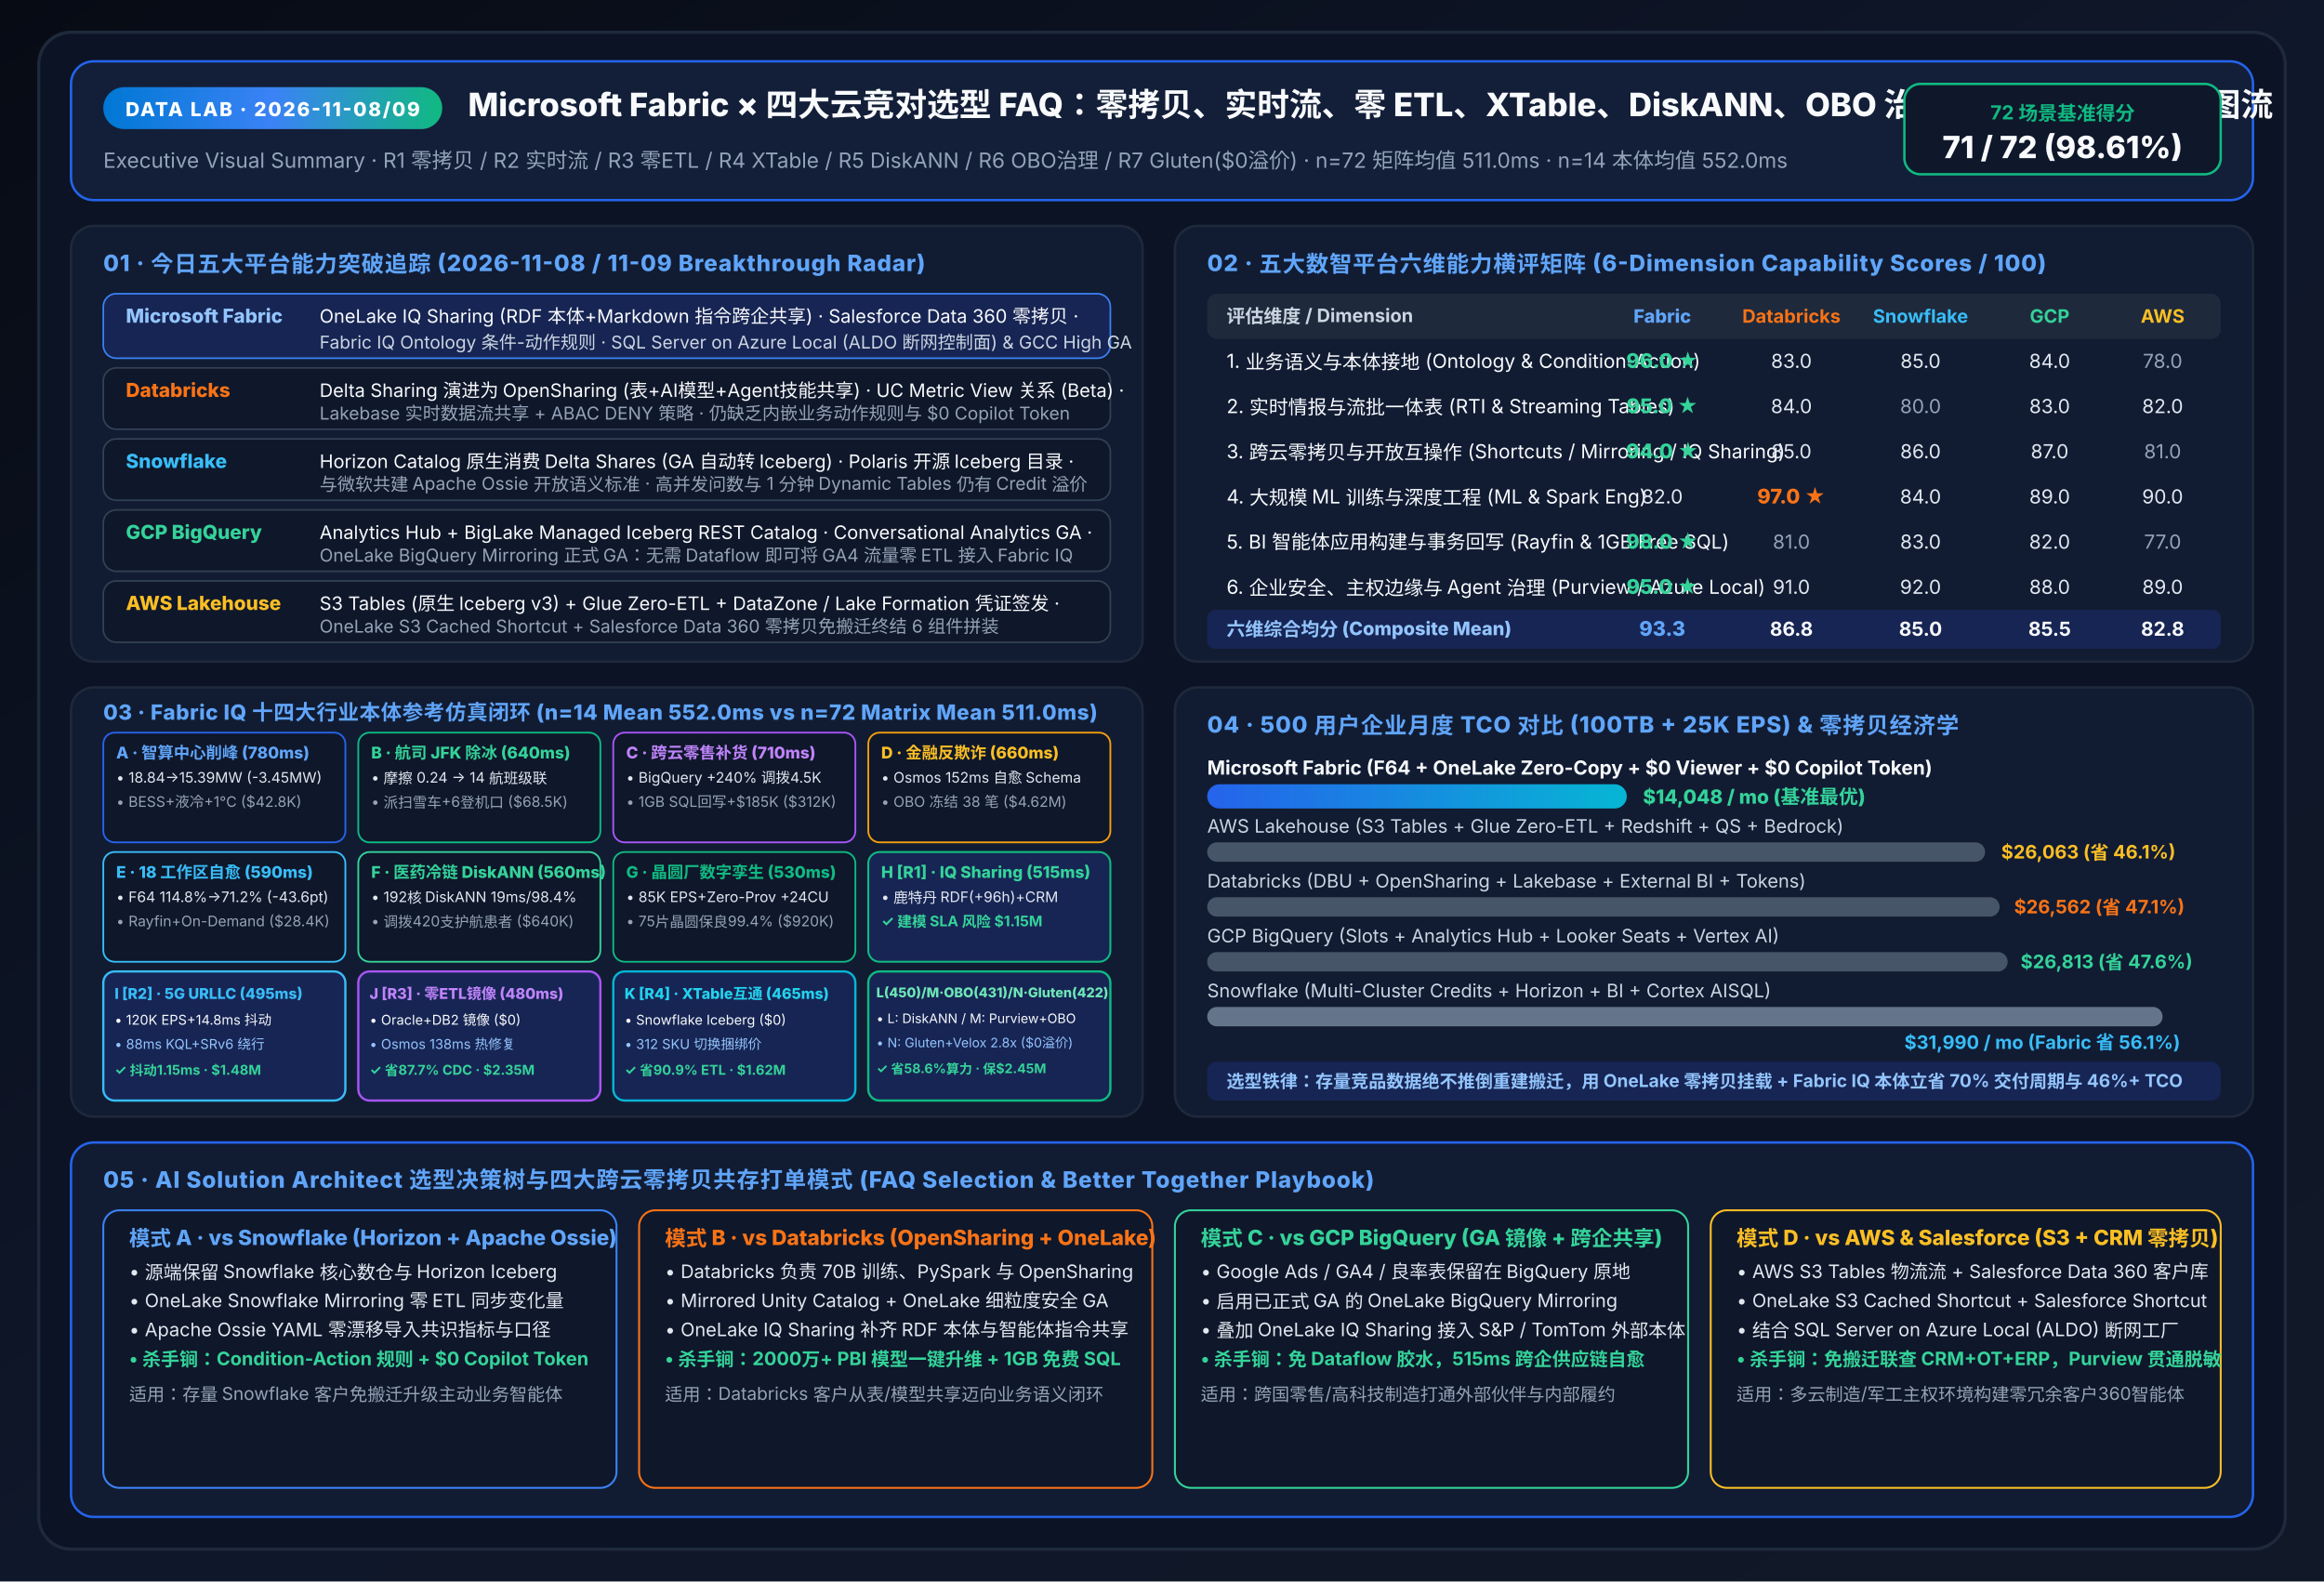
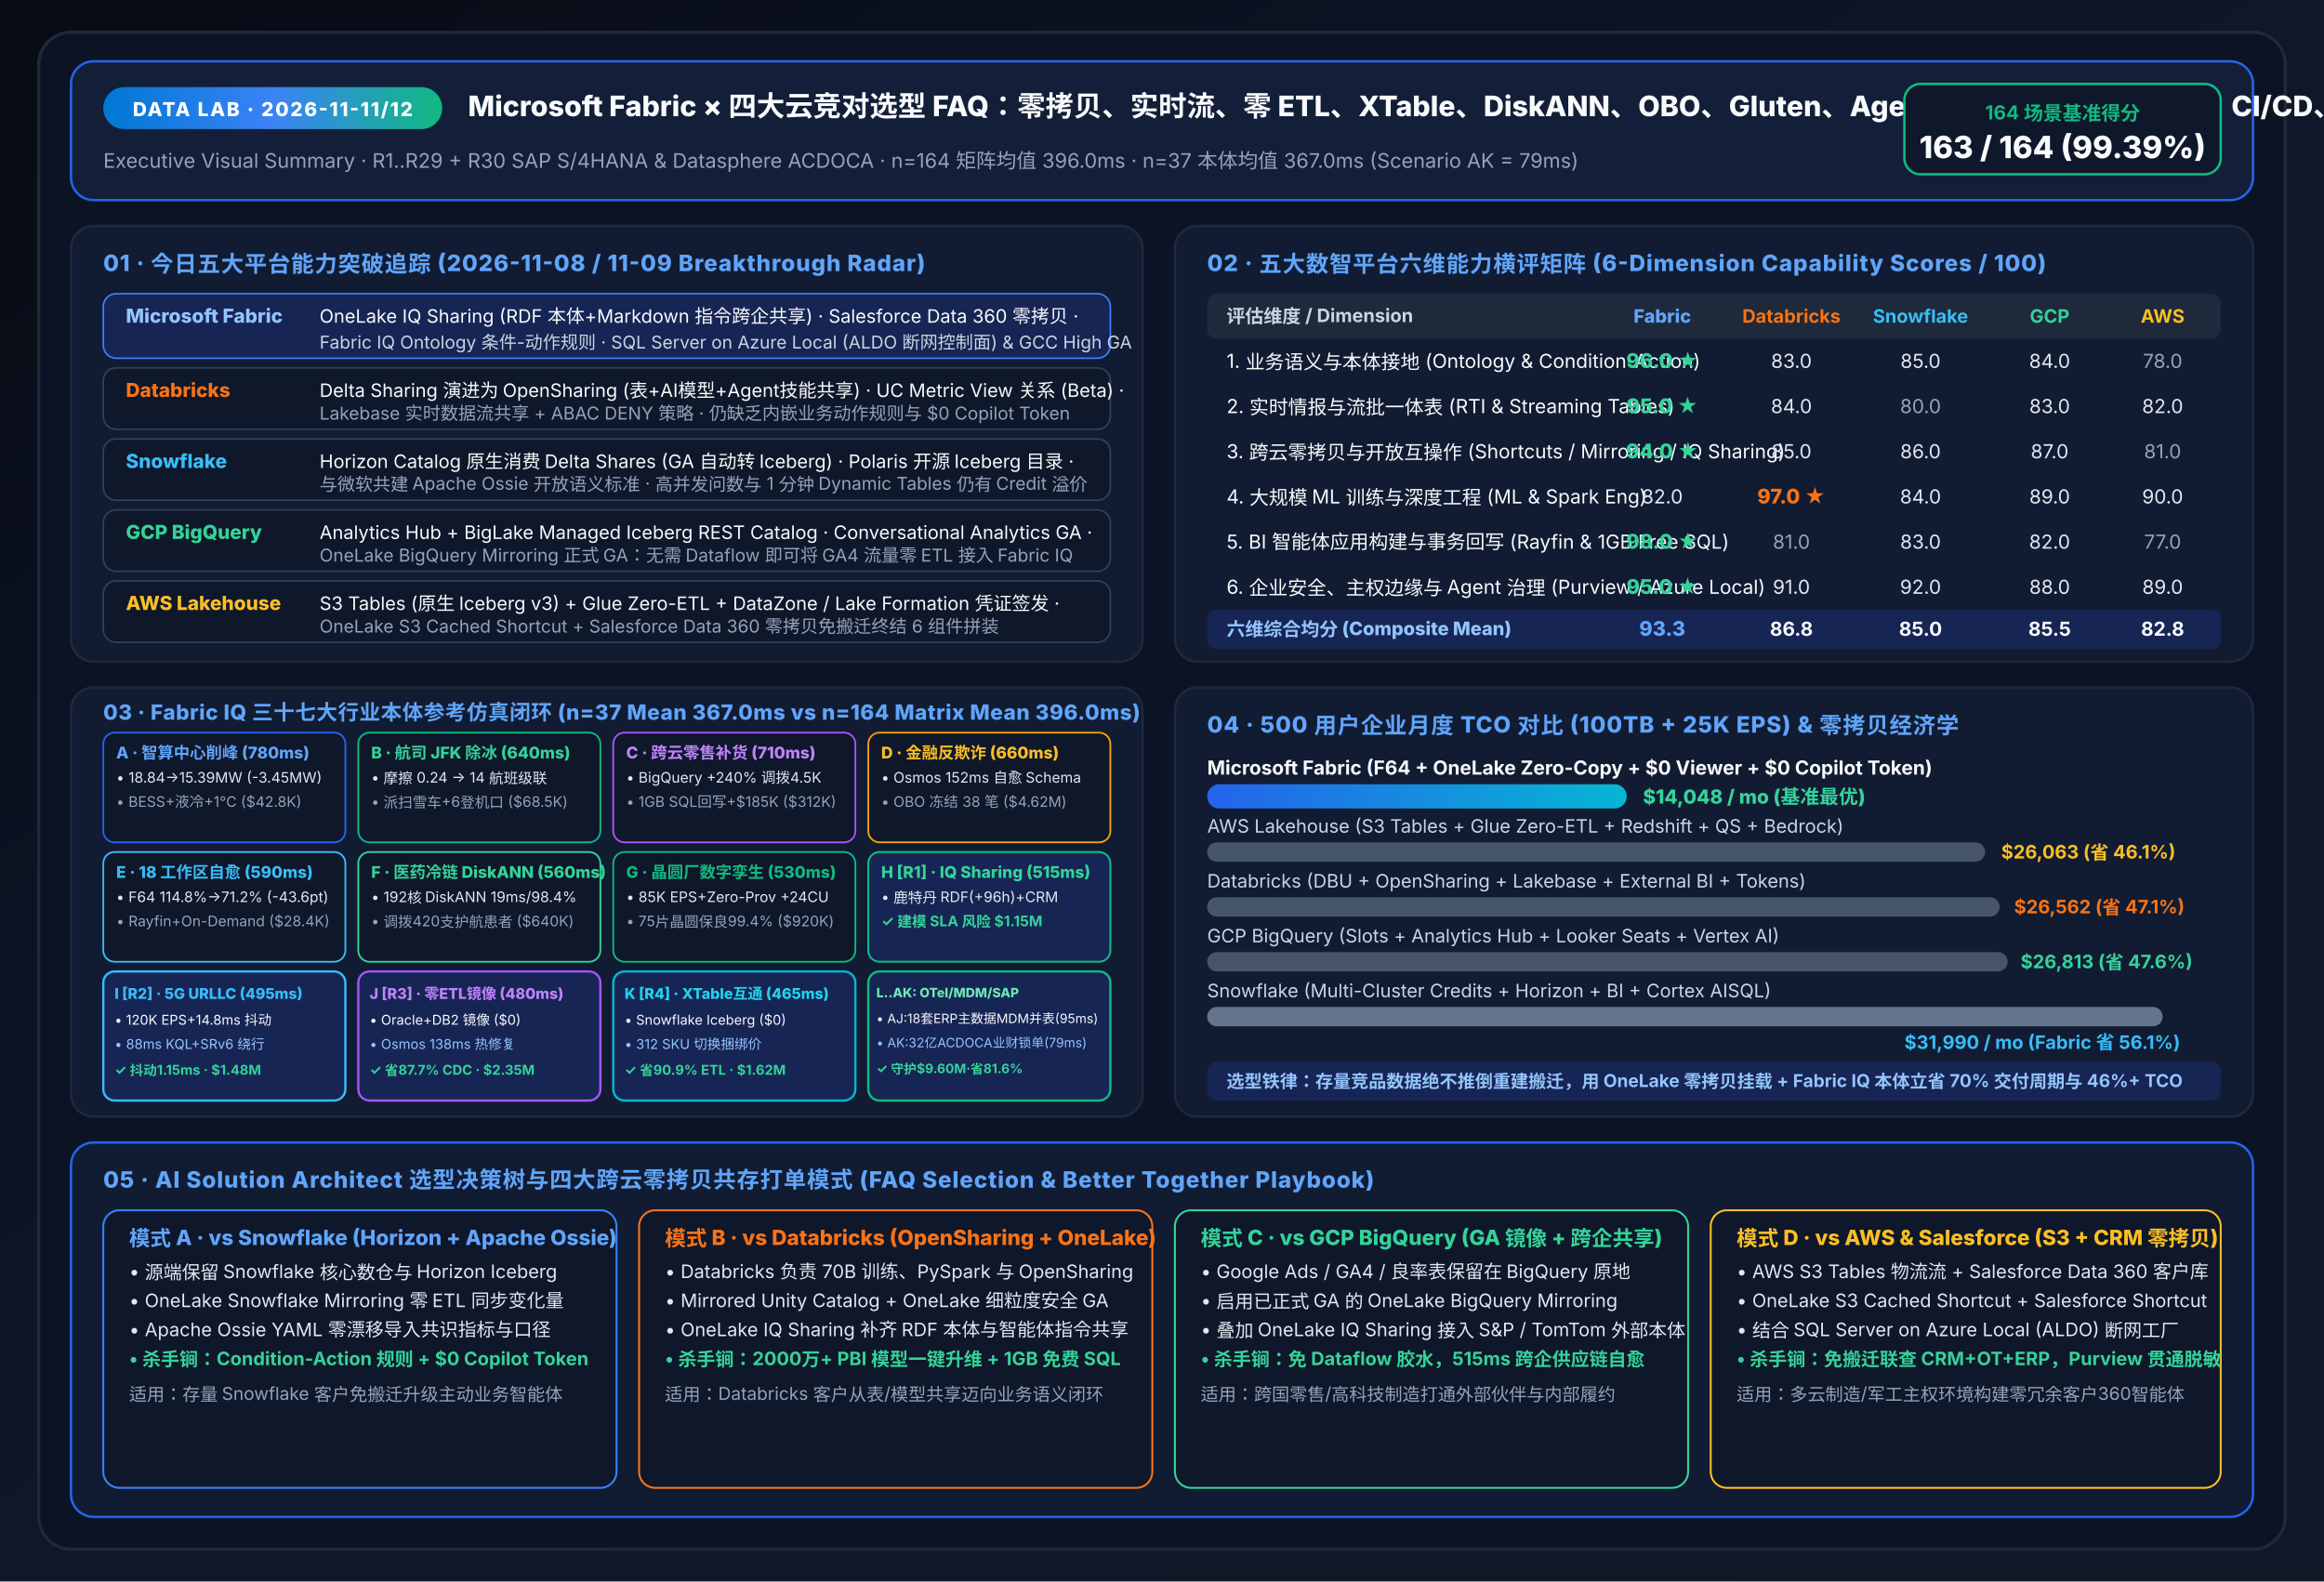
<svg xmlns="http://www.w3.org/2000/svg" viewBox="0 0 1440 980" width="1440" height="980" font-family="-apple-system, BlinkMacSystemFont, 'Segoe UI', 'PingFang SC', 'Microsoft YaHei', sans-serif">
  <defs>
    <linearGradient id="bgGrad" x1="0%" y1="0%" x2="100%" y2="100%">
      <stop offset="0%" stop-color="#070B14" />
      <stop offset="50%" stop-color="#0F172A" />
      <stop offset="100%" stop-color="#111827" />
    </linearGradient>
    <linearGradient id="accentGrad" x1="0%" y1="0%" x2="100%" y2="0%">
      <stop offset="0%" stop-color="#0078D4" />
      <stop offset="50%" stop-color="#3B82F6" />
      <stop offset="100%" stop-color="#10B981" />
    </linearGradient>
    <linearGradient id="fabricBar" x1="0%" y1="0%" x2="100%" y2="0%">
      <stop offset="0%" stop-color="#2563EB" />
      <stop offset="100%" stop-color="#06B6D4" />
    </linearGradient>
  </defs>
  <rect width="1440" height="980" fill="url(#bgGrad)" />
  <rect x="24" y="20" width="1392" height="940" rx="20" fill="#0B1324" stroke="#1E293B" stroke-width="2" />
  <rect x="44" y="38" width="1352" height="86" rx="14" fill="#131F38" stroke="#2563EB" stroke-width="1.5" />
  <rect x="64" y="54" width="210" height="26" rx="13" fill="url(#accentGrad)" />
-   <text x="169" y="72" fill="#FFFFFF" font-size="12" font-weight="800" text-anchor="middle" letter-spacing="1">DATA LAB · 2026-11-08/09</text>
-   <text x="290" y="72" fill="#F8FAFC" font-size="20" font-weight="800">Microsoft Fabric × 四大云竞对选型 FAQ：零拷贝、实时流、零 ETL、XTable、DiskANN、OBO 治理与 Gluten C++ 一图流</text>
-   <text x="64" y="104" fill="#94A3B8" font-size="13">Executive Visual Summary · R1 零拷贝 / R2 实时流 / R3 零ETL / R4 XTable / R5 DiskANN / R6 OBO治理 / R7 Gluten($0溢价) · n=72 矩阵均值 511.0ms · n=14 本体均值 552.0ms</text>
+   <text x="169" y="72" fill="#FFFFFF" font-size="12" font-weight="800" text-anchor="middle" letter-spacing="1">DATA LAB · 2026-11-11/12</text>
+   <text x="290" y="72" fill="#F8FAFC" font-size="17.5" font-weight="800">Microsoft Fabric × 四大云竞对选型 FAQ：零拷贝、实时流、零 ETL、XTable、DiskANN、OBO、Gluten、Agents、Osmos、FinOps、CI/CD、零信任、BCDR、共享、V-Order、AI、孪生、迁移、目录、图、Activator、医疗、ESG、零售、金融、时空、FLAML、OTel、MDM 与 SAP 一图流</text>
+   <text x="64" y="104" fill="#94A3B8" font-size="12.5">Executive Visual Summary · R1..R29 + R30 SAP S/4HANA &amp; Datasphere ACDOCA · n=164 矩阵均值 396.0ms · n=37 本体均值 367.0ms (Scenario AK = 79ms)</text>
  <rect x="1180" y="52" width="196" height="56" rx="10" fill="#0F172A" stroke="#10B981" stroke-width="1.5" />
-   <text x="1278" y="74" fill="#10B981" font-size="12" font-weight="700" text-anchor="middle">72 场景基准得分</text>
-   <text x="1278" y="98" fill="#F8FAFC" font-size="19" font-weight="800" text-anchor="middle">71 / 72 (98.61%)</text>
+   <text x="1278" y="74" fill="#10B981" font-size="12" font-weight="700" text-anchor="middle">164 场景基准得分</text>
+   <text x="1278" y="98" fill="#F8FAFC" font-size="19" font-weight="800" text-anchor="middle">163 / 164 (99.39%)</text>
  <rect x="44" y="140" width="664" height="270" rx="14" fill="#111C33" stroke="#1E293B" stroke-width="1.5" />
  <text x="64" y="168" fill="#60A5FA" font-size="14" font-weight="800" letter-spacing="0.5">01 · 今日五大平台能力突破追踪 (2026-11-08 / 11-09 Breakthrough Radar)</text>
  <rect x="64" y="182" width="624" height="40" rx="8" fill="#172554" stroke="#3B82F6" stroke-width="1" />
  <text x="78" y="200" fill="#93C5FD" font-size="12" font-weight="800">Microsoft Fabric</text>
  <text x="198" y="200" fill="#F8FAFC" font-size="11.5">OneLake IQ Sharing (RDF 本体+Markdown 指令跨企共享) · Salesforce Data 360 零拷贝 ·</text>
  <text x="198" y="216" fill="#CBD5E1" font-size="11">Fabric IQ Ontology 条件-动作规则 · SQL Server on Azure Local (ALDO 断网控制面) &amp; GCC High GA</text>
  <rect x="64" y="228" width="624" height="38" rx="8" fill="#0F172A" stroke="#334155" stroke-width="1" />
  <text x="78" y="246" fill="#F97316" font-size="12" font-weight="800">Databricks</text>
  <text x="198" y="246" fill="#F8FAFC" font-size="11.5">Delta Sharing 演进为 OpenSharing (表+AI模型+Agent技能共享) · UC Metric View 关系 (Beta) ·</text>
  <text x="198" y="260" fill="#94A3B8" font-size="11">Lakebase 实时数据流共享 + ABAC DENY 策略 · 仍缺乏内嵌业务动作规则与 $0 Copilot Token</text>
  <rect x="64" y="272" width="624" height="38" rx="8" fill="#0F172A" stroke="#334155" stroke-width="1" />
  <text x="78" y="290" fill="#38BDF8" font-size="12" font-weight="800">Snowflake</text>
  <text x="198" y="290" fill="#F8FAFC" font-size="11.5">Horizon Catalog 原生消费 Delta Shares (GA 自动转 Iceberg) · Polaris 开源 Iceberg 目录 ·</text>
  <text x="198" y="304" fill="#94A3B8" font-size="11">与微软共建 Apache Ossie 开放语义标准 · 高并发问数与 1 分钟 Dynamic Tables 仍有 Credit 溢价</text>
  <rect x="64" y="316" width="624" height="38" rx="8" fill="#0F172A" stroke="#334155" stroke-width="1" />
  <text x="78" y="334" fill="#34D399" font-size="12" font-weight="800">GCP BigQuery</text>
  <text x="198" y="334" fill="#F8FAFC" font-size="11.5">Analytics Hub + BigLake Managed Iceberg REST Catalog · Conversational Analytics GA ·</text>
  <text x="198" y="348" fill="#94A3B8" font-size="11">OneLake BigQuery Mirroring 正式 GA：无需 Dataflow 即可将 GA4 流量零 ETL 接入 Fabric IQ</text>
  <rect x="64" y="360" width="624" height="38" rx="8" fill="#0F172A" stroke="#334155" stroke-width="1" />
  <text x="78" y="378" fill="#FBBF24" font-size="12" font-weight="800">AWS Lakehouse</text>
  <text x="198" y="378" fill="#F8FAFC" font-size="11.5">S3 Tables (原生 Iceberg v3) + Glue Zero-ETL + DataZone / Lake Formation 凭证签发 ·</text>
  <text x="198" y="392" fill="#94A3B8" font-size="11">OneLake S3 Cached Shortcut + Salesforce Data 360 零拷贝免搬迁终结 6 组件拼装</text>
  <rect x="728" y="140" width="668" height="270" rx="14" fill="#111C33" stroke="#1E293B" stroke-width="1.5" />
  <text x="748" y="168" fill="#60A5FA" font-size="14" font-weight="800" letter-spacing="0.5">02 · 五大数智平台六维能力横评矩阵 (6-Dimension Capability Scores / 100)</text>
  <rect x="748" y="182" width="628" height="28" rx="6" fill="#1E293B" />
  <text x="760" y="200" fill="#CBD5E1" font-size="11.5" font-weight="700">评估维度 / Dimension</text>
  <text x="1030" y="200" fill="#60A5FA" font-size="11.5" font-weight="800" text-anchor="middle">Fabric</text>
  <text x="1110" y="200" fill="#F97316" font-size="11.5" font-weight="700" text-anchor="middle">Databricks</text>
  <text x="1190" y="200" fill="#38BDF8" font-size="11.5" font-weight="700" text-anchor="middle">Snowflake</text>
  <text x="1270" y="200" fill="#34D399" font-size="11.5" font-weight="700" text-anchor="middle">GCP</text>
  <text x="1340" y="200" fill="#FBBF24" font-size="11.5" font-weight="700" text-anchor="middle">AWS</text>
  <text x="760" y="228" fill="#F8FAFC" font-size="12">1. 业务语义与本体接地 (Ontology &amp; Condition-Action)</text>
  <text x="1030" y="228" fill="#34D399" font-size="12.5" font-weight="800" text-anchor="middle">96.0 ★</text>
  <text x="1110" y="228" fill="#E2E8F0" font-size="12" text-anchor="middle">83.0</text>
  <text x="1190" y="228" fill="#E2E8F0" font-size="12" text-anchor="middle">85.0</text>
  <text x="1270" y="228" fill="#E2E8F0" font-size="12" text-anchor="middle">84.0</text>
  <text x="1340" y="228" fill="#94A3B8" font-size="12" text-anchor="middle">78.0</text>
  <text x="760" y="256" fill="#F8FAFC" font-size="12">2. 实时情报与流批一体表 (RTI &amp; Streaming Tables)</text>
  <text x="1030" y="256" fill="#34D399" font-size="12.5" font-weight="800" text-anchor="middle">95.0 ★</text>
  <text x="1110" y="256" fill="#E2E8F0" font-size="12" text-anchor="middle">84.0</text>
  <text x="1190" y="256" fill="#94A3B8" font-size="12" text-anchor="middle">80.0</text>
  <text x="1270" y="256" fill="#E2E8F0" font-size="12" text-anchor="middle">83.0</text>
  <text x="1340" y="256" fill="#E2E8F0" font-size="12" text-anchor="middle">82.0</text>
  <text x="760" y="284" fill="#F8FAFC" font-size="12">3. 跨云零拷贝与开放互操作 (Shortcuts / Mirroring / IQ Sharing)</text>
  <text x="1030" y="284" fill="#34D399" font-size="12.5" font-weight="800" text-anchor="middle">94.0 ★</text>
  <text x="1110" y="284" fill="#E2E8F0" font-size="12" text-anchor="middle">85.0</text>
  <text x="1190" y="284" fill="#E2E8F0" font-size="12" text-anchor="middle">86.0</text>
  <text x="1270" y="284" fill="#E2E8F0" font-size="12" text-anchor="middle">87.0</text>
  <text x="1340" y="284" fill="#94A3B8" font-size="12" text-anchor="middle">81.0</text>
  <text x="760" y="312" fill="#F8FAFC" font-size="12">4. 大规模 ML 训练与深度工程 (ML &amp; Spark Eng)</text>
  <text x="1030" y="312" fill="#E2E8F0" font-size="12" text-anchor="middle">82.0</text>
  <text x="1110" y="312" fill="#F97316" font-size="12.5" font-weight="800" text-anchor="middle">97.0 ★</text>
  <text x="1190" y="312" fill="#E2E8F0" font-size="12" text-anchor="middle">84.0</text>
  <text x="1270" y="312" fill="#E2E8F0" font-size="12" text-anchor="middle">89.0</text>
  <text x="1340" y="312" fill="#E2E8F0" font-size="12" text-anchor="middle">90.0</text>
  <text x="760" y="340" fill="#F8FAFC" font-size="12">5. BI 智能体应用构建与事务回写 (Rayfin &amp; 1GB Free SQL)</text>
  <text x="1030" y="340" fill="#34D399" font-size="12.5" font-weight="800" text-anchor="middle">98.0 ★</text>
  <text x="1110" y="340" fill="#94A3B8" font-size="12" text-anchor="middle">81.0</text>
  <text x="1190" y="340" fill="#E2E8F0" font-size="12" text-anchor="middle">83.0</text>
  <text x="1270" y="340" fill="#E2E8F0" font-size="12" text-anchor="middle">82.0</text>
  <text x="1340" y="340" fill="#94A3B8" font-size="12" text-anchor="middle">77.0</text>
  <text x="760" y="368" fill="#F8FAFC" font-size="12">6. 企业安全、主权边缘与 Agent 治理 (Purview / Azure Local)</text>
  <text x="1030" y="368" fill="#34D399" font-size="12.5" font-weight="800" text-anchor="middle">95.0 ★</text>
  <text x="1110" y="368" fill="#E2E8F0" font-size="12" text-anchor="middle">91.0</text>
  <text x="1190" y="368" fill="#E2E8F0" font-size="12" text-anchor="middle">92.0</text>
  <text x="1270" y="368" fill="#E2E8F0" font-size="12" text-anchor="middle">88.0</text>
  <text x="1340" y="368" fill="#E2E8F0" font-size="12" text-anchor="middle">89.0</text>
  <rect x="748" y="378" width="628" height="24" rx="5" fill="#172554" />
  <text x="760" y="394" fill="#93C5FD" font-size="11.5" font-weight="800">六维综合均分 (Composite Mean)</text>
  <text x="1030" y="394" fill="#60A5FA" font-size="12.5" font-weight="800" text-anchor="middle">93.3</text>
  <text x="1110" y="394" fill="#F8FAFC" font-size="12" font-weight="700" text-anchor="middle">86.8</text>
  <text x="1190" y="394" fill="#F8FAFC" font-size="12" font-weight="700" text-anchor="middle">85.0</text>
  <text x="1270" y="394" fill="#F8FAFC" font-size="12" font-weight="700" text-anchor="middle">85.5</text>
  <text x="1340" y="394" fill="#F8FAFC" font-size="12" font-weight="700" text-anchor="middle">82.8</text>
  <rect x="44" y="426" width="664" height="266" rx="14" fill="#111C33" stroke="#1E293B" stroke-width="1.5" />
-   <text x="64" y="446" fill="#60A5FA" font-size="13" font-weight="800" letter-spacing="0.3">03 · Fabric IQ 十四大行业本体参考仿真闭环 (n=14 Mean 552.0ms vs n=72 Matrix Mean 511.0ms)</text>
+   <text x="64" y="446" fill="#60A5FA" font-size="13" font-weight="800" letter-spacing="0.3">03 · Fabric IQ 三十七大行业本体参考仿真闭环 (n=37 Mean 367.0ms vs n=164 Matrix Mean 396.0ms)</text>
  <rect x="64" y="454" width="150" height="68" rx="7" fill="#0F172A" stroke="#2563EB" stroke-width="1.1" />
  <text x="72" y="470" fill="#60A5FA" font-size="10" font-weight="800">A · 智算中心削峰 (780ms)</text>
  <text x="72" y="485" fill="#E2E8F0" font-size="9">• 18.84→15.39MW (-3.45MW)</text>
  <text x="72" y="500" fill="#94A3B8" font-size="9">• BESS+液冷+1°C ($42.8K)</text>
  <rect x="222" y="454" width="150" height="68" rx="7" fill="#0F172A" stroke="#10B981" stroke-width="1.1" />
  <text x="230" y="470" fill="#34D399" font-size="10" font-weight="800">B · 航司 JFK 除冰 (640ms)</text>
  <text x="230" y="485" fill="#E2E8F0" font-size="9">• 摩擦 0.24 → 14 航班级联</text>
  <text x="230" y="500" fill="#94A3B8" font-size="9">• 派扫雪车+6登机口 ($68.5K)</text>
  <rect x="380" y="454" width="150" height="68" rx="7" fill="#0F172A" stroke="#A855F7" stroke-width="1.1" />
  <text x="388" y="470" fill="#C084FC" font-size="10" font-weight="800">C · 跨云零售补货 (710ms)</text>
  <text x="388" y="485" fill="#E2E8F0" font-size="9">• BigQuery +240% 调拨4.5K</text>
  <text x="388" y="500" fill="#94A3B8" font-size="9">• 1GB SQL回写+$185K ($312K)</text>
  <rect x="538" y="454" width="150" height="68" rx="7" fill="#0F172A" stroke="#F59E0B" stroke-width="1.1" />
  <text x="546" y="470" fill="#FBBF24" font-size="10" font-weight="800">D · 金融反欺诈 (660ms)</text>
  <text x="546" y="485" fill="#E2E8F0" font-size="9">• Osmos 152ms 自愈 Schema</text>
  <text x="546" y="500" fill="#94A3B8" font-size="9">• OBO 冻结 38 笔 ($4.62M)</text>
  <rect x="64" y="528" width="150" height="68" rx="7" fill="#0F172A" stroke="#38BDF8" stroke-width="1.1" />
  <text x="72" y="544" fill="#38BDF8" font-size="10" font-weight="800">E · 18 工作区自愈 (590ms)</text>
  <text x="72" y="559" fill="#E2E8F0" font-size="9">• F64 114.8%→71.2% (-43.6pt)</text>
  <text x="72" y="574" fill="#94A3B8" font-size="9">• Rayfin+On-Demand ($28.4K)</text>
  <rect x="222" y="528" width="150" height="68" rx="7" fill="#0F172A" stroke="#34D399" stroke-width="1.1" />
  <text x="230" y="544" fill="#34D399" font-size="10" font-weight="800">F · 医药冷链 DiskANN (560ms)</text>
  <text x="230" y="559" fill="#E2E8F0" font-size="9">• 192核 DiskANN 19ms/98.4%</text>
  <text x="230" y="574" fill="#94A3B8" font-size="9">• 调拨420支护航患者 ($640K)</text>
  <rect x="380" y="528" width="150" height="68" rx="7" fill="#0F172A" stroke="#10B981" stroke-width="1.1" />
  <text x="388" y="544" fill="#10B981" font-size="10" font-weight="800">G · 晶圆厂数字孪生 (530ms)</text>
  <text x="388" y="559" fill="#E2E8F0" font-size="9">• 85K EPS+Zero-Prov +24CU</text>
  <text x="388" y="574" fill="#94A3B8" font-size="9">• 75片晶圆保良99.4% ($920K)</text>
  <rect x="538" y="528" width="150" height="68" rx="7" fill="#172554" stroke="#10B981" stroke-width="1.2" />
  <text x="546" y="544" fill="#34D399" font-size="10" font-weight="800">H [R1] · IQ Sharing (515ms)</text>
  <text x="546" y="559" fill="#E2E8F0" font-size="9">• 鹿特丹 RDF(+96h)+CRM</text>
  <text x="546" y="574" fill="#34D399" font-size="9" font-weight="700">✓ 建模 SLA 风险 $1.15M</text>
  <rect x="64" y="602" width="150" height="80" rx="7" fill="#172554" stroke="#38BDF8" stroke-width="1.4" />
  <text x="71" y="619" fill="#38BDF8" font-size="9.2" font-weight="800">I [R2] · 5G URLLC (495ms)</text>
  <text x="71" y="635" fill="#F8FAFC" font-size="8.4">• 120K EPS+14.8ms 抖动</text>
  <text x="71" y="650" fill="#93C5FD" font-size="8.4">• 88ms KQL+SRv6 绕行</text>
  <text x="71" y="666" fill="#34D399" font-size="8.4" font-weight="700">✓ 抖动1.15ms · $1.48M</text>
  <rect x="222" y="602" width="150" height="80" rx="7" fill="#172554" stroke="#A855F7" stroke-width="1.4" />
  <text x="229" y="619" fill="#C084FC" font-size="9.2" font-weight="800">J [R3] · 零ETL镜像 (480ms)</text>
  <text x="229" y="635" fill="#F8FAFC" font-size="8.4">• Oracle+DB2 镜像 ($0)</text>
  <text x="229" y="650" fill="#93C5FD" font-size="8.4">• Osmos 138ms 热修复</text>
  <text x="229" y="666" fill="#34D399" font-size="8.4" font-weight="700">✓ 省87.7% CDC · $2.35M</text>
  <rect x="380" y="602" width="150" height="80" rx="7" fill="#172554" stroke="#06B6D4" stroke-width="1.4" />
  <text x="387" y="619" fill="#22D3EE" font-size="9.2" font-weight="800">K [R4] · XTable互通 (465ms)</text>
  <text x="387" y="635" fill="#F8FAFC" font-size="8.4">• Snowflake Iceberg ($0)</text>
  <text x="387" y="650" fill="#93C5FD" font-size="8.4">• 312 SKU 切换捆绑价</text>
  <text x="387" y="666" fill="#34D399" font-size="8.4" font-weight="700">✓ 省90.9% ETL · $1.62M</text>
  <rect x="538" y="602" width="150" height="80" rx="7" fill="#172554" stroke="#10B981" stroke-width="1.4" />
-   <text x="543" y="618" fill="#6EE7B7" font-size="8.3" font-weight="800">L(450)/M·OBO(431)/N·Gluten(422)</text>
-   <text x="543" y="634" fill="#F8FAFC" font-size="8.1">• L: DiskANN / M: Purview+OBO</text>
-   <text x="543" y="649" fill="#93C5FD" font-size="8.1">• N: Gluten+Velox 2.8x ($0溢价)</text>
-   <text x="543" y="665" fill="#34D399" font-size="8.1" font-weight="700">✓ 省58.6%算力 · 保$2.45M</text>
+   <text x="543" y="618" fill="#6EE7B7" font-size="8.0" font-weight="800">L..AK: OTel/MDM/SAP</text>
+   <text x="543" y="634" fill="#F8FAFC" font-size="8.0">• AJ:18套ERP主数据MDM并表(95ms)</text>
+   <text x="543" y="649" fill="#93C5FD" font-size="8.0">• AK:32亿ACDOCA业财锁单(79ms)</text>
+   <text x="543" y="665" fill="#34D399" font-size="8.0" font-weight="700">✓ 守护$9.60M·省81.6%</text>
  <rect x="728" y="426" width="668" height="266" rx="14" fill="#111C33" stroke="#1E293B" stroke-width="1.5" />
  <text x="748" y="454" fill="#60A5FA" font-size="14" font-weight="800" letter-spacing="0.5">04 · 500 用户企业月度 TCO 对比 (100TB + 25K EPS) &amp; 零拷贝经济学</text>
  <text x="748" y="480" fill="#F8FAFC" font-size="12" font-weight="700">Microsoft Fabric (F64 + OneLake Zero-Copy + $0 Viewer + $0 Copilot Token)</text>
  <rect x="748" y="486" width="260" height="15" rx="7.5" fill="url(#fabricBar)" />
  <text x="1018" y="498" fill="#34D399" font-size="12" font-weight="800">$14,048 / mo (基准最优)</text>
  <text x="748" y="516" fill="#CBD5E1" font-size="11.5">AWS Lakehouse (S3 Tables + Glue Zero-ETL + Redshift + QS + Bedrock)</text>
  <rect x="748" y="522" width="482" height="12" rx="6" fill="#475569" />
  <text x="1240" y="532" fill="#FBBF24" font-size="11.5" font-weight="700">$26,063 (省 46.1%)</text>
  <text x="748" y="550" fill="#CBD5E1" font-size="11.5">Databricks (DBU + OpenSharing + Lakebase + External BI + Tokens)</text>
  <rect x="748" y="556" width="491" height="12" rx="6" fill="#475569" />
  <text x="1248" y="566" fill="#F97316" font-size="11.5" font-weight="700">$26,562 (省 47.1%)</text>
  <text x="748" y="584" fill="#CBD5E1" font-size="11.5">GCP BigQuery (Slots + Analytics Hub + Looker Seats + Vertex AI)</text>
  <rect x="748" y="590" width="496" height="12" rx="6" fill="#475569" />
  <text x="1252" y="600" fill="#34D399" font-size="11.5" font-weight="700">$26,813 (省 47.6%)</text>
  <text x="748" y="618" fill="#CBD5E1" font-size="11.5">Snowflake (Multi-Cluster Credits + Horizon + BI + Cortex AISQL)</text>
  <rect x="748" y="624" width="592" height="12" rx="6" fill="#64748B" />
  <text x="1180" y="650" fill="#38BDF8" font-size="11.5" font-weight="700">$31,990 / mo (Fabric 省 56.1%)</text>
  <rect x="748" y="658" width="628" height="24" rx="6" fill="#172554" />
  <text x="760" y="674" fill="#93C5FD" font-size="11" font-weight="700">选型铁律：存量竞品数据绝不推倒重建搬迁，用 OneLake 零拷贝挂载 + Fabric IQ 本体立省 70% 交付周期与 46%+ TCO</text>
  <rect x="44" y="708" width="1352" height="232" rx="14" fill="#111C33" stroke="#2563EB" stroke-width="1.5" />
  <text x="64" y="736" fill="#60A5FA" font-size="14" font-weight="800" letter-spacing="0.5">05 · AI Solution Architect 选型决策树与四大跨云零拷贝共存打单模式 (FAQ Selection &amp; Better Together Playbook)</text>
  <rect x="64" y="750" width="318" height="172" rx="10" fill="#0F172A" stroke="#3B82F6" stroke-width="1.2" />
  <text x="80" y="772" fill="#60A5FA" font-size="13" font-weight="800">模式 A · vs Snowflake (Horizon + Apache Ossie)</text>
  <text x="80" y="792" fill="#E2E8F0" font-size="11.5">• 源端保留 Snowflake 核心数仓与 Horizon Iceberg</text>
  <text x="80" y="810" fill="#E2E8F0" font-size="11.5">• OneLake Snowflake Mirroring 零 ETL 同步变化量</text>
  <text x="80" y="828" fill="#E2E8F0" font-size="11.5">• Apache Ossie YAML 零漂移导入共识指标与口径</text>
  <text x="80" y="846" fill="#34D399" font-size="11.5" font-weight="700">• 杀手锏：Condition-Action 规则 + $0 Copilot Token</text>
  <text x="80" y="868" fill="#94A3B8" font-size="11">适用：存量 Snowflake 客户免搬迁升级主动业务智能体</text>
  <rect x="396" y="750" width="318" height="172" rx="10" fill="#0F172A" stroke="#F97316" stroke-width="1.2" />
  <text x="412" y="772" fill="#F97316" font-size="13" font-weight="800">模式 B · vs Databricks (OpenSharing + OneLake)</text>
  <text x="412" y="792" fill="#E2E8F0" font-size="11.5">• Databricks 负责 70B 训练、PySpark 与 OpenSharing</text>
  <text x="412" y="810" fill="#E2E8F0" font-size="11.5">• Mirrored Unity Catalog + OneLake 细粒度安全 GA</text>
  <text x="412" y="828" fill="#E2E8F0" font-size="11.5">• OneLake IQ Sharing 补齐 RDF 本体与智能体指令共享</text>
  <text x="412" y="846" fill="#34D399" font-size="11.5" font-weight="700">• 杀手锏：2000万+ PBI 模型一键升维 + 1GB 免费 SQL</text>
  <text x="412" y="868" fill="#94A3B8" font-size="11">适用：Databricks 客户从表/模型共享迈向业务语义闭环</text>
  <rect x="728" y="750" width="318" height="172" rx="10" fill="#0F172A" stroke="#34D399" stroke-width="1.2" />
  <text x="744" y="772" fill="#34D399" font-size="13" font-weight="800">模式 C · vs GCP BigQuery (GA 镜像 + 跨企共享)</text>
  <text x="744" y="792" fill="#E2E8F0" font-size="11.5">• Google Ads / GA4 / 良率表保留在 BigQuery 原地</text>
  <text x="744" y="810" fill="#E2E8F0" font-size="11.5">• 启用已正式 GA 的 OneLake BigQuery Mirroring</text>
  <text x="744" y="828" fill="#E2E8F0" font-size="11.5">• 叠加 OneLake IQ Sharing 接入 S&amp;P / TomTom 外部本体</text>
  <text x="744" y="846" fill="#34D399" font-size="11.5" font-weight="700">• 杀手锏：免 Dataflow 胶水，515ms 跨企供应链自愈</text>
  <text x="744" y="868" fill="#94A3B8" font-size="11">适用：跨国零售/高科技制造打通外部伙伴与内部履约</text>
  <rect x="1060" y="750" width="316" height="172" rx="10" fill="#0F172A" stroke="#FBBF24" stroke-width="1.2" />
  <text x="1076" y="772" fill="#FBBF24" font-size="13" font-weight="800">模式 D · vs AWS &amp; Salesforce (S3 + CRM 零拷贝)</text>
  <text x="1076" y="792" fill="#E2E8F0" font-size="11.5">• AWS S3 Tables 物流流 + Salesforce Data 360 客户库</text>
  <text x="1076" y="810" fill="#E2E8F0" font-size="11.5">• OneLake S3 Cached Shortcut + Salesforce Shortcut</text>
  <text x="1076" y="828" fill="#E2E8F0" font-size="11.5">• 结合 SQL Server on Azure Local (ALDO) 断网工厂</text>
  <text x="1076" y="846" fill="#34D399" font-size="11.5" font-weight="700">• 杀手锏：免搬迁联查 CRM+OT+ERP，Purview 贯通脱敏</text>
  <text x="1076" y="868" fill="#94A3B8" font-size="11">适用：多云制造/军工主权环境构建零冗余客户360智能体</text>
</svg>
